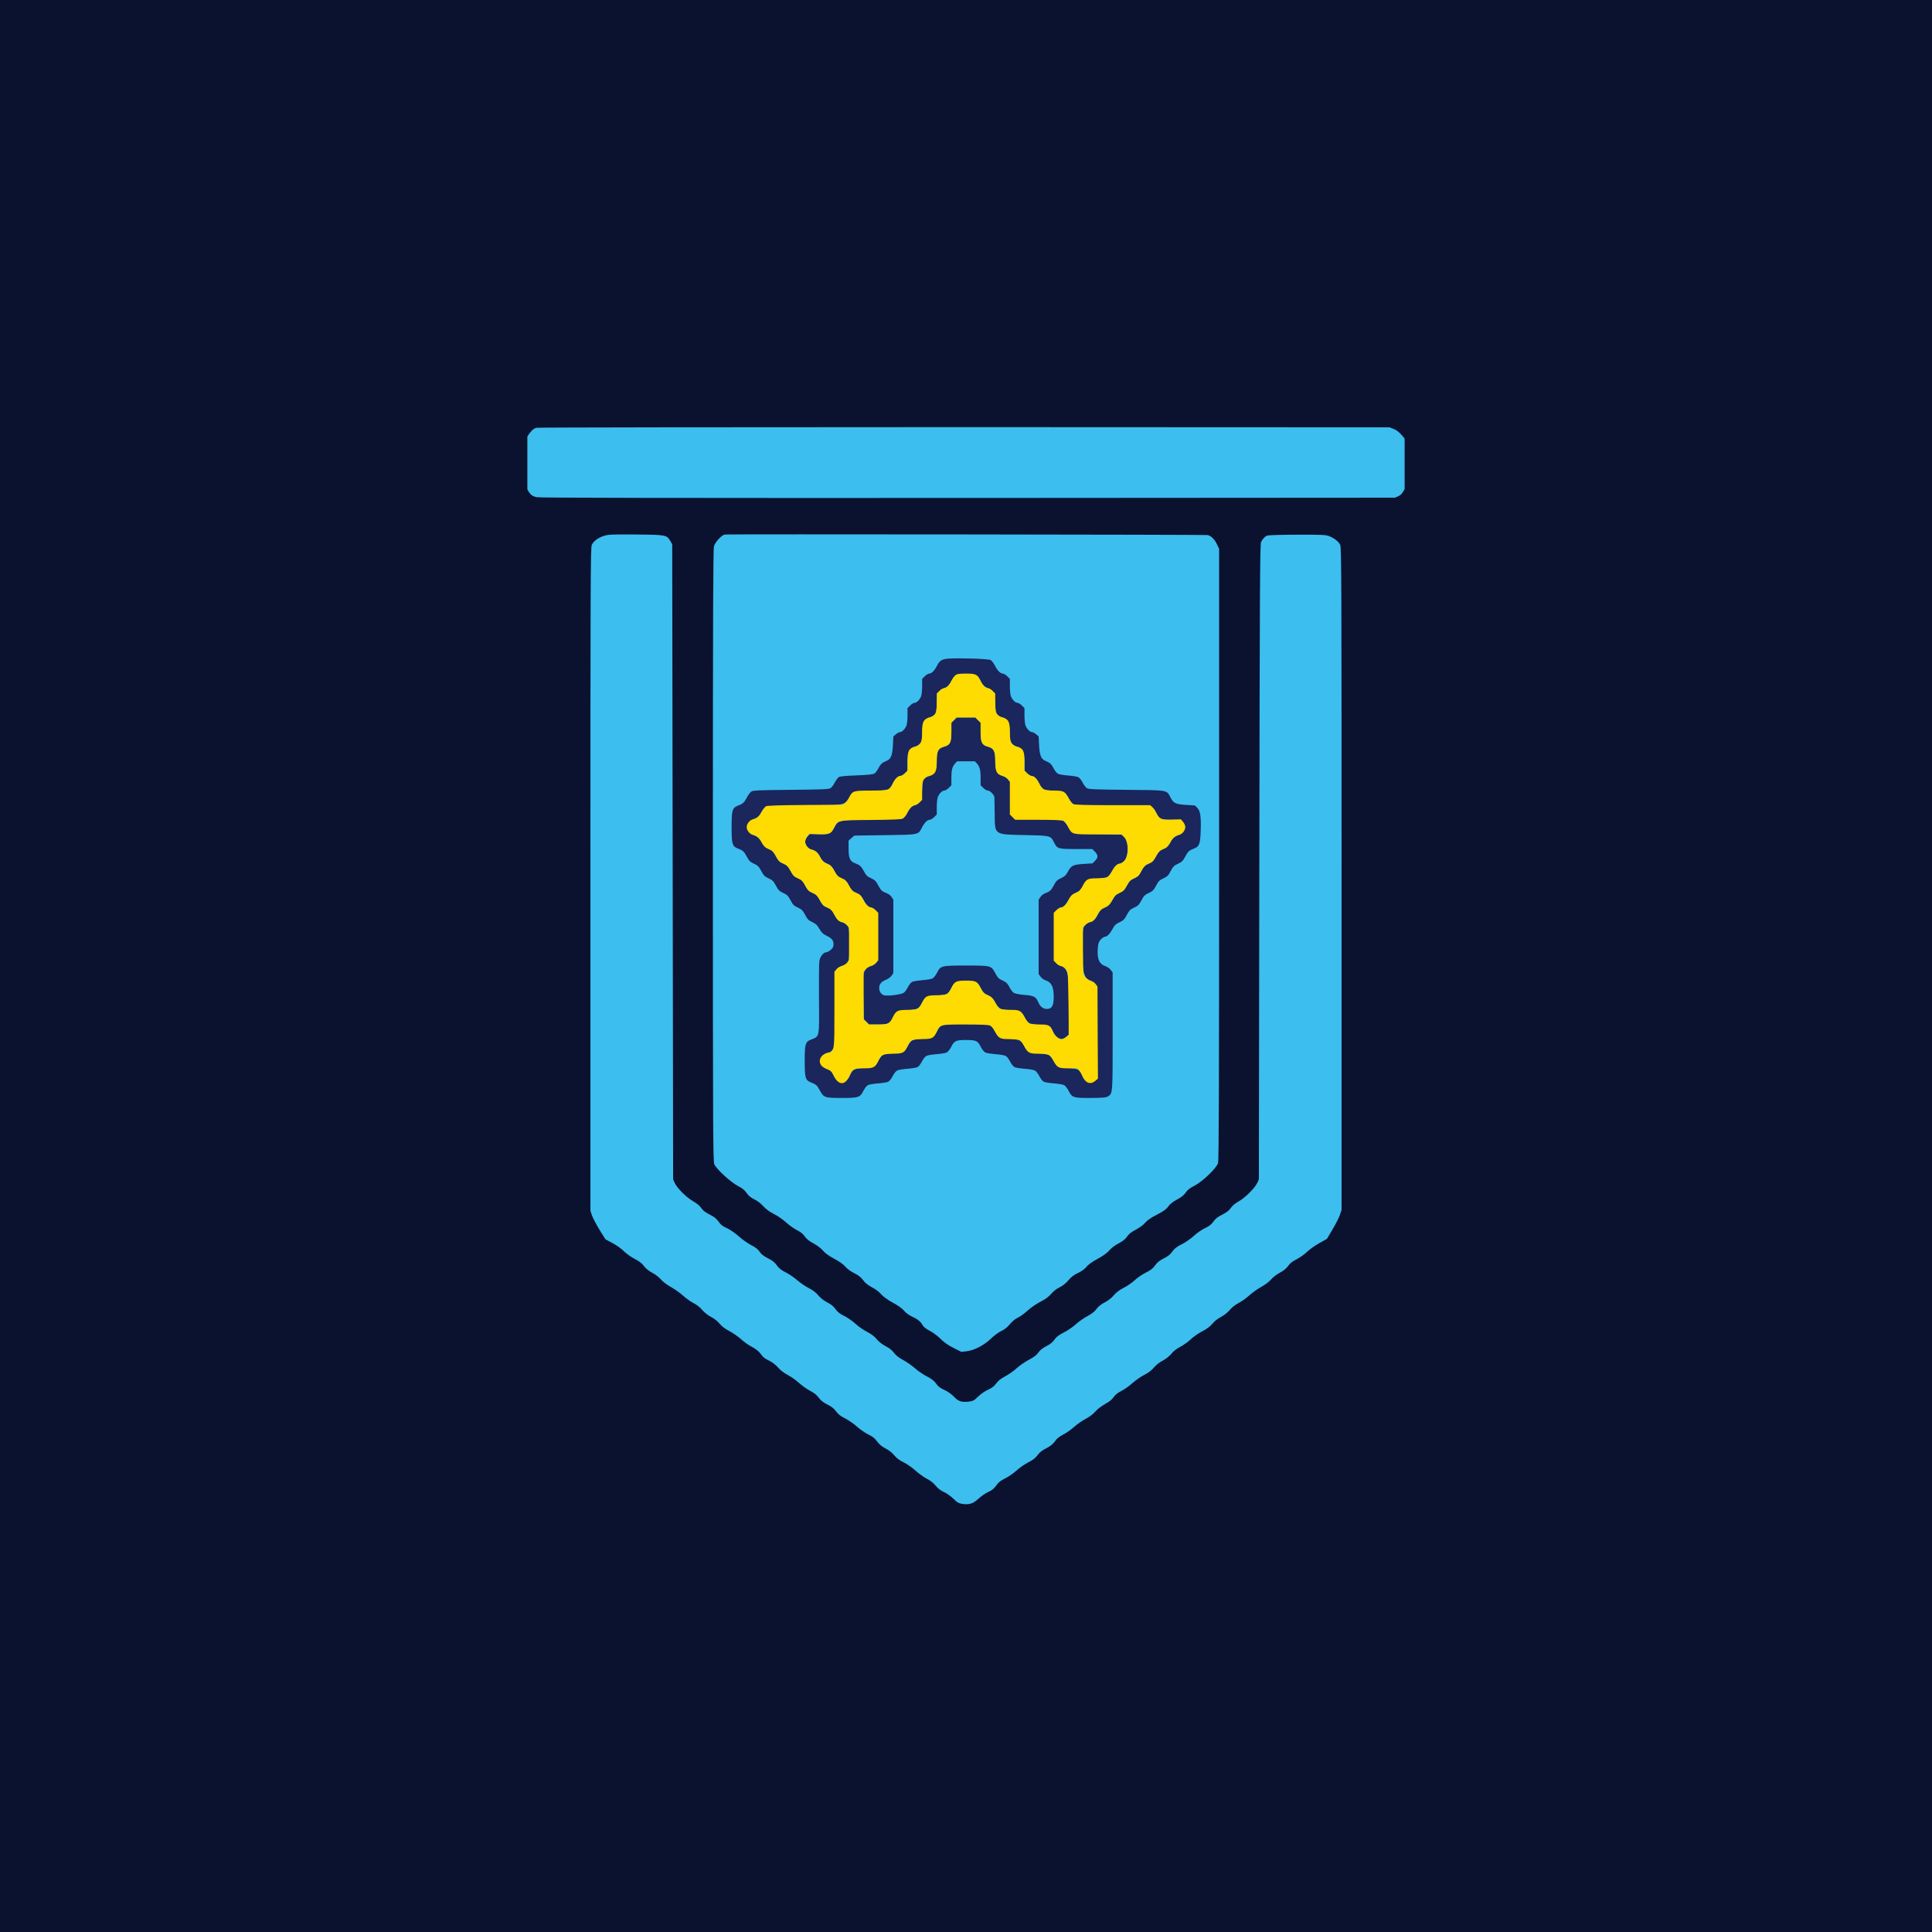
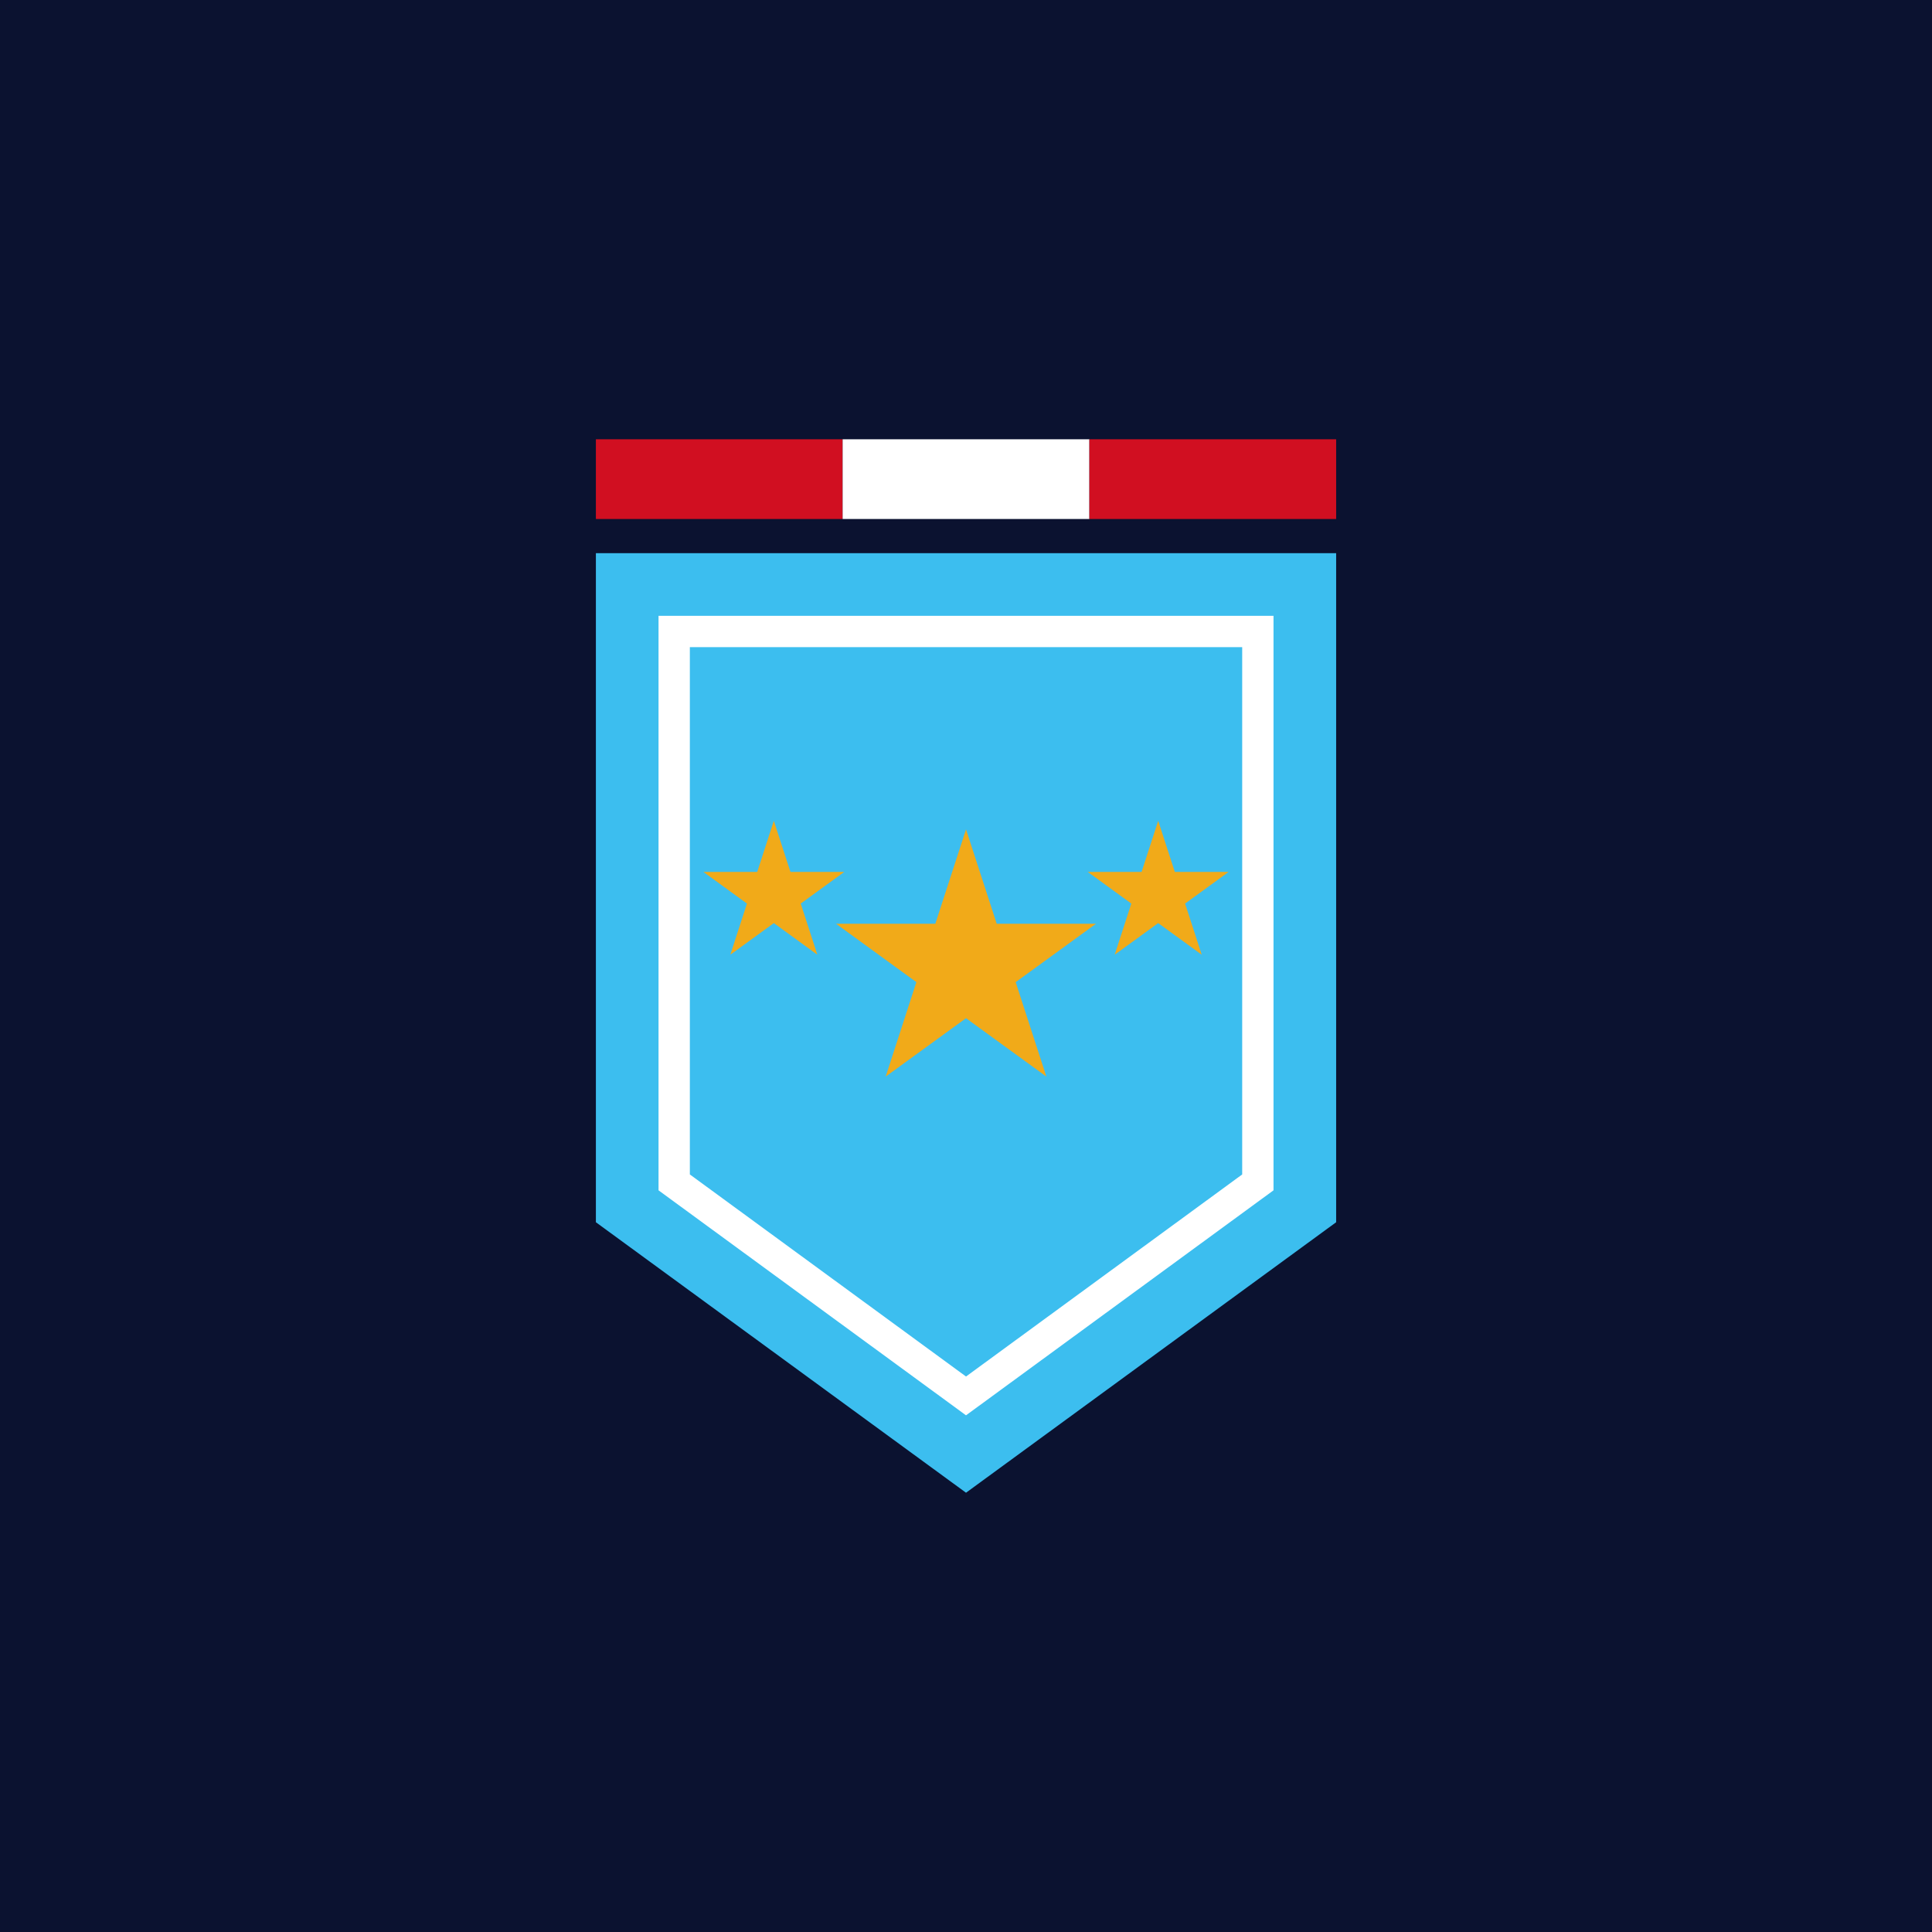
<svg xmlns="http://www.w3.org/2000/svg" width="512" height="512" viewBox="0 0 512 512">
  <rect width="512" height="512" rx="0" fill="#0B1230" />
-   <svg x="139.76" y="112.64" width="232.48" height="286.72" viewBox="192 80 960 1184">
-     <g transform="translate(0,1344) scale(0.1,-0.1)" fill="#3CBEEF">
-       <path d="M2020 12610 c-40 -10 -67 -39 -130 -142 l-45 -73 -3 -147 -3 -147 46 -98 c59 -122 75 -139 139 -153 35 -7 1474 -9 4721 -8 l4670 3 37 17 c32 14 45 31 90 120 l53 103 -1 136 0 136 -27 54 c-45 92 -109 164 -164 185 l-48 19 -4650 2 c-2557 0 -4666 -3 -4685 -7z" />
-       <path d="M2803 11438 c-82 -14 -151 -56 -178 -108 -14 -26 -15 -436 -15 -3660 l0 -3630 18 -53 c10 -28 47 -98 82 -155 l64 -103 79 -42 c43 -23 99 -63 125 -90 26 -26 79 -63 117 -83 49 -25 79 -48 100 -77 20 -27 53 -54 93 -75 34 -18 76 -51 94 -73 19 -23 64 -57 107 -81 41 -23 101 -65 133 -94 31 -29 83 -66 116 -83 35 -18 73 -47 96 -76 23 -27 61 -57 95 -75 34 -17 72 -47 95 -75 25 -30 61 -57 106 -80 37 -19 94 -59 127 -88 32 -30 86 -68 120 -85 37 -19 73 -47 90 -69 35 -48 46 -56 108 -87 28 -14 67 -45 88 -70 22 -27 64 -59 105 -81 37 -19 94 -60 127 -90 33 -30 88 -68 121 -85 42 -21 71 -45 92 -74 22 -30 51 -53 95 -75 45 -22 74 -45 95 -75 22 -31 51 -53 99 -77 37 -19 96 -59 131 -91 35 -31 91 -70 125 -86 46 -22 71 -42 95 -76 23 -32 52 -56 92 -76 35 -18 73 -47 96 -76 25 -31 59 -56 101 -75 34 -17 92 -57 128 -89 36 -33 92 -73 124 -90 37 -18 74 -47 98 -76 25 -31 56 -55 92 -71 29 -13 76 -46 103 -73 39 -39 58 -50 94 -56 80 -12 122 2 180 56 29 27 77 60 107 74 39 17 63 36 88 71 25 35 50 55 96 77 34 16 90 55 125 86 35 32 94 72 131 91 48 24 77 46 99 77 22 30 51 54 96 76 45 23 73 45 94 75 20 30 48 53 91 75 34 17 88 55 120 84 32 29 90 69 128 89 41 22 83 53 105 80 21 24 66 59 105 81 45 24 77 50 94 75 17 26 45 49 88 70 34 18 88 56 120 86 33 29 90 69 127 88 45 23 81 50 106 80 23 28 61 58 95 75 34 18 72 48 95 75 23 29 61 58 96 76 33 17 86 54 118 84 32 30 90 70 129 89 46 24 82 51 107 81 23 28 61 58 95 75 34 18 72 48 95 75 23 29 61 58 96 76 33 17 85 54 118 84 32 29 92 72 132 94 43 24 88 58 106 80 18 22 60 55 94 73 41 21 73 48 93 75 20 29 49 52 92 73 34 17 85 53 113 80 29 28 90 71 136 97 l84 47 62 105 c35 58 71 130 80 158 l18 53 0 3625 c0 3218 -1 3629 -15 3655 -19 37 -69 75 -126 96 -37 13 -93 15 -347 14 -166 0 -313 -5 -325 -9 -25 -10 -48 -33 -68 -71 -12 -21 -15 -573 -19 -3500 l-5 -3475 -17 -38 c-26 -56 -134 -164 -204 -203 -38 -21 -71 -49 -87 -73 -17 -26 -45 -48 -91 -71 -48 -23 -76 -45 -99 -77 -23 -33 -48 -52 -92 -72 -33 -15 -88 -53 -121 -84 -34 -31 -94 -73 -133 -92 -54 -27 -80 -47 -103 -80 -22 -32 -50 -53 -95 -76 -46 -23 -72 -44 -94 -76 -23 -32 -48 -52 -102 -79 -39 -19 -94 -57 -122 -84 -29 -26 -83 -64 -122 -83 -46 -24 -82 -51 -107 -82 -23 -28 -61 -57 -97 -76 -38 -19 -70 -44 -90 -71 -20 -29 -53 -54 -99 -79 -38 -20 -94 -59 -126 -88 -31 -29 -91 -70 -133 -91 -55 -28 -84 -50 -103 -79 -18 -27 -47 -50 -88 -71 -40 -20 -70 -44 -88 -70 -19 -28 -51 -52 -107 -81 -44 -24 -103 -65 -132 -92 -29 -27 -84 -66 -122 -86 -48 -25 -80 -50 -101 -80 -22 -30 -48 -50 -88 -68 -32 -13 -80 -47 -108 -74 -43 -43 -57 -50 -101 -56 -82 -9 -117 2 -165 54 -26 27 -68 57 -105 74 -46 20 -70 39 -90 69 -20 29 -48 51 -98 77 -38 19 -99 60 -134 91 -35 31 -94 72 -132 92 -45 24 -78 50 -98 78 -20 27 -52 52 -90 71 -36 19 -74 48 -97 76 -25 31 -61 58 -106 81 -38 19 -96 59 -129 90 -33 30 -88 68 -123 85 -46 22 -71 42 -94 74 -21 30 -50 54 -91 74 -36 19 -74 48 -97 76 -25 31 -61 58 -106 81 -37 19 -93 57 -123 84 -30 27 -86 65 -124 85 -51 25 -78 46 -100 78 -22 32 -48 53 -96 77 -47 24 -75 45 -93 72 -18 28 -46 50 -94 74 -37 19 -98 62 -135 96 -39 34 -94 73 -129 89 -47 20 -69 38 -92 72 -23 32 -49 53 -97 77 -47 23 -75 45 -92 71 -16 24 -49 52 -87 73 -73 41 -178 145 -203 201 l-18 40 -5 3475 -5 3475 -20 35 c-40 67 -48 69 -362 72 -155 2 -299 0 -320 -4z" />
-       <path d="M4081 11442 c-34 -5 -104 -80 -119 -128 -9 -32 -12 -768 -12 -3382 0 -2990 2 -3346 15 -3380 21 -53 182 -200 262 -241 44 -22 71 -44 92 -75 22 -31 47 -52 85 -70 32 -15 72 -46 98 -75 28 -32 68 -61 116 -85 40 -20 100 -61 132 -91 32 -30 86 -68 119 -85 42 -21 69 -43 87 -70 19 -28 48 -51 95 -76 41 -22 82 -53 103 -78 23 -28 64 -58 124 -90 57 -30 101 -62 121 -86 18 -22 57 -51 97 -71 48 -24 76 -46 98 -77 21 -30 52 -54 98 -79 39 -20 82 -52 101 -77 23 -26 67 -58 127 -91 57 -31 103 -63 121 -87 18 -21 53 -48 87 -64 65 -30 98 -57 118 -96 9 -17 38 -40 75 -59 34 -17 87 -56 118 -87 37 -38 85 -72 143 -101 l87 -44 58 7 c82 9 194 67 268 140 33 32 83 68 110 81 33 14 66 40 95 75 27 32 62 61 89 73 24 10 71 45 105 76 34 31 96 74 139 96 54 27 91 54 118 86 23 28 60 57 92 72 34 16 69 44 97 77 30 36 62 61 106 81 39 18 75 45 93 67 18 24 64 56 121 87 60 33 104 65 127 91 20 25 62 57 102 78 47 24 76 48 94 75 18 28 48 51 98 77 41 22 84 53 101 76 21 25 63 54 128 87 73 38 103 60 124 90 18 26 50 51 95 75 47 25 76 48 95 76 18 28 46 50 94 74 91 47 245 195 261 251 8 29 11 974 11 3380 l0 3340 -24 51 c-24 52 -63 90 -100 100 -23 5 -5246 11 -5285 6z" />
-     </g>
-     <g transform="translate(0,1344) scale(0.1,-0.1)" fill="#1B265C">
-       <path d="M6530 10084 c-74 -6 -98 -20 -126 -76 -28 -55 -60 -88 -87 -88 -10 0 -32 -13 -48 -29 l-29 -29 0 -81 c0 -44 -5 -92 -11 -108 -14 -38 -48 -73 -72 -73 -10 0 -32 -13 -48 -29 l-29 -29 0 -81 c0 -44 -5 -92 -11 -108 -14 -37 -48 -73 -70 -73 -10 0 -31 -11 -46 -24 l-28 -24 -5 -101 c-6 -102 -21 -142 -61 -162 -7 -3 -27 -13 -42 -20 -18 -8 -39 -32 -53 -61 -13 -26 -34 -54 -47 -62 -15 -10 -73 -15 -194 -20 -112 -4 -180 -10 -194 -18 -11 -7 -32 -34 -45 -60 -13 -26 -34 -54 -47 -62 -18 -12 -98 -15 -432 -18 -339 -3 -414 -6 -433 -18 -13 -8 -37 -40 -53 -71 -29 -54 -39 -63 -101 -87 -56 -23 -63 -50 -63 -232 0 -182 7 -209 63 -232 62 -24 72 -33 102 -89 25 -48 38 -61 80 -80 41 -18 54 -31 80 -80 25 -48 38 -61 80 -80 41 -18 54 -31 80 -80 25 -48 38 -61 80 -80 41 -18 54 -31 80 -80 25 -48 38 -61 80 -80 41 -18 54 -31 80 -80 25 -48 38 -61 79 -79 38 -18 54 -33 77 -74 21 -37 41 -57 71 -71 64 -31 83 -53 83 -96 0 -29 -6 -43 -31 -63 -17 -14 -39 -26 -48 -26 -32 0 -68 -47 -76 -97 -4 -25 -5 -213 -4 -417 3 -432 9 -403 -93 -444 -56 -23 -63 -50 -63 -232 0 -182 7 -209 63 -232 62 -24 72 -33 101 -87 43 -81 54 -85 241 -85 184 0 200 5 236 76 13 26 34 54 47 62 12 9 61 17 112 21 50 4 101 12 113 18 13 6 35 33 48 59 13 26 34 54 47 62 12 9 61 17 112 21 50 4 101 12 113 18 13 6 35 33 48 59 13 26 34 54 47 62 12 9 61 17 112 21 50 4 101 12 113 18 13 6 35 33 48 58 35 71 52 79 164 79 112 0 129 -8 164 -79 13 -25 35 -52 48 -58 12 -6 64 -14 113 -18 51 -4 100 -12 112 -21 13 -8 34 -36 47 -62 13 -26 35 -53 48 -59 12 -6 64 -14 113 -18 51 -4 100 -12 112 -21 13 -8 34 -36 47 -62 13 -26 35 -53 48 -59 12 -6 64 -14 113 -18 51 -4 100 -12 112 -21 13 -8 34 -36 47 -62 36 -72 52 -77 241 -76 135 1 168 4 189 17 52 35 51 15 51 709 l0 647 -21 28 c-11 15 -36 33 -54 39 -74 25 -98 82 -87 206 4 48 11 66 33 89 15 16 35 29 43 29 26 1 56 32 85 86 22 41 37 55 77 73 41 19 54 32 79 80 26 49 39 62 80 80 42 19 55 32 80 80 26 49 39 62 80 80 42 19 55 32 80 80 26 49 39 62 80 80 42 19 55 32 80 80 26 49 39 62 80 80 42 19 55 32 80 80 30 56 40 65 102 89 50 20 62 53 66 183 6 162 -3 225 -36 259 l-27 27 -99 6 c-115 8 -136 18 -170 85 -41 79 -20 76 -481 80 -334 3 -414 6 -432 18 -13 8 -34 36 -47 62 -13 26 -35 53 -48 59 -12 6 -63 14 -113 18 -51 4 -100 12 -112 21 -13 8 -34 36 -47 62 -14 29 -35 53 -53 61 -15 7 -35 17 -42 20 -40 20 -55 60 -61 162 l-5 101 -28 24 c-15 13 -36 24 -46 24 -22 0 -56 36 -70 73 -6 16 -11 64 -11 108 l0 81 -29 29 c-16 16 -38 29 -48 29 -24 0 -58 35 -72 73 -6 16 -11 64 -11 108 l0 81 -29 29 c-16 16 -38 29 -48 29 -27 0 -59 33 -87 88 -13 26 -34 53 -46 60 -22 14 -343 24 -460 16z m308 -190 c12 -8 33 -37 46 -63 14 -28 36 -52 53 -60 15 -7 35 -17 42 -20 40 -20 55 -60 61 -162 l5 -101 28 -24 c15 -13 36 -24 46 -24 22 0 56 -36 70 -73 6 -16 11 -64 11 -108 l0 -81 29 -29 c16 -16 38 -29 48 -29 24 0 58 -35 72 -73 6 -16 11 -64 11 -108 l0 -81 29 -29 c16 -16 38 -29 48 -29 27 0 59 -33 87 -88 13 -26 35 -53 48 -59 12 -6 64 -14 113 -18 50 -3 100 -13 112 -20 12 -8 33 -36 48 -63 14 -26 36 -54 48 -62 18 -12 98 -15 432 -18 457 -4 439 -1 476 -75 35 -69 50 -77 162 -77 l98 0 24 -25 c32 -31 34 -84 4 -111 -12 -10 -40 -28 -62 -39 -30 -14 -50 -34 -71 -71 -23 -41 -39 -56 -77 -74 -41 -18 -54 -31 -79 -79 -26 -49 -39 -62 -80 -80 -42 -19 -55 -32 -80 -80 -26 -48 -39 -62 -79 -79 -39 -18 -53 -33 -80 -81 -27 -48 -42 -62 -80 -80 -39 -17 -53 -32 -80 -80 -28 -48 -42 -62 -82 -80 -41 -19 -54 -32 -79 -80 -30 -56 -40 -65 -102 -89 -54 -22 -63 -51 -66 -227 -6 -258 13 -368 69 -396 7 -3 25 -12 39 -18 52 -24 51 -17 53 -558 l1 -506 -23 -18 c-48 -39 -119 -11 -141 55 -19 59 -44 73 -150 80 -54 4 -104 13 -117 21 -12 8 -34 37 -48 64 -33 59 -51 67 -165 76 -97 7 -122 20 -150 75 -35 68 -50 76 -158 84 -56 4 -106 13 -119 21 -12 8 -33 37 -48 64 -41 75 -44 76 -315 76 -271 0 -278 -2 -316 -77 -13 -26 -34 -54 -47 -62 -12 -9 -61 -17 -112 -21 -49 -4 -101 -12 -113 -18 -13 -6 -35 -33 -48 -59 -13 -26 -34 -54 -47 -62 -12 -9 -61 -17 -112 -21 -49 -4 -101 -12 -113 -18 -13 -6 -35 -33 -48 -59 -33 -66 -53 -76 -164 -84 -106 -7 -131 -21 -150 -80 -22 -65 -89 -93 -139 -58 -12 9 -31 36 -42 61 -14 34 -27 47 -56 59 -59 25 -83 52 -83 95 0 29 7 43 31 63 17 14 39 26 48 26 32 0 68 47 76 97 4 25 5 213 4 417 -3 432 -9 403 93 444 56 23 63 50 63 232 0 182 -7 209 -63 232 -62 24 -72 33 -102 89 -25 48 -38 61 -80 80 -41 18 -54 31 -80 80 -25 48 -38 61 -80 80 -41 18 -54 31 -80 80 -25 48 -38 61 -80 80 -41 18 -54 31 -80 80 -25 48 -38 61 -80 80 -41 18 -54 31 -80 80 -25 48 -38 61 -79 79 -38 18 -54 33 -77 74 -21 37 -41 57 -71 71 -64 31 -83 53 -83 95 0 42 24 69 83 94 23 9 44 28 55 48 9 18 29 45 44 60 l26 28 329 0 c341 0 492 10 530 36 13 8 32 32 43 54 32 63 45 67 237 74 112 4 180 10 194 18 11 7 32 34 45 60 28 55 60 88 87 88 10 0 32 13 48 29 l29 29 0 81 c0 44 5 92 11 108 14 38 48 73 72 73 10 0 32 13 48 29 l29 29 0 81 c0 44 5 92 11 108 14 37 48 73 70 73 10 0 31 11 46 24 l28 24 5 101 c6 102 21 142 61 162 7 3 27 13 42 20 17 8 39 32 53 60 35 71 52 79 164 79 71 0 101 -4 118 -16z" />
-       <path d="M6589 9411 l-29 -29 0 -100 c0 -116 -14 -144 -80 -162 -62 -17 -80 -48 -80 -141 0 -43 -5 -90 -11 -106 -14 -37 -48 -73 -70 -73 -10 0 -31 -11 -46 -24 l-28 -24 -5 -101 c-6 -102 -21 -142 -61 -162 -7 -3 -27 -13 -42 -20 -17 -8 -39 -32 -53 -60 -40 -80 -36 -79 -314 -79 -263 0 -411 -12 -447 -36 -13 -8 -34 -36 -47 -62 -33 -65 -52 -73 -169 -70 l-99 3 -24 -28 c-13 -15 -24 -41 -24 -56 0 -36 32 -77 67 -86 46 -11 72 -33 97 -83 14 -28 36 -53 53 -61 15 -8 39 -19 51 -25 13 -6 37 -36 53 -67 24 -49 36 -60 78 -80 42 -18 55 -31 81 -80 25 -48 38 -61 79 -80 40 -18 55 -32 77 -73 29 -54 59 -85 85 -86 8 0 28 -13 44 -30 l29 -30 1 -237 c1 -131 -1 -250 -3 -265 -5 -33 -47 -78 -73 -78 -30 0 -69 -42 -80 -85 -5 -24 -6 -134 -2 -270 l6 -230 28 -27 27 -28 99 0 c112 0 127 8 162 77 30 59 52 71 156 78 50 4 101 12 113 18 13 6 35 33 48 59 13 26 34 54 47 62 12 9 61 17 112 21 50 4 101 12 113 18 13 6 35 33 48 58 35 71 52 79 164 79 112 0 129 -8 165 -80 20 -39 34 -52 74 -70 39 -18 55 -33 76 -72 43 -78 53 -84 163 -92 110 -8 133 -18 162 -76 35 -68 50 -77 158 -84 53 -4 105 -12 115 -17 10 -6 27 -30 37 -53 21 -49 62 -86 96 -86 12 0 35 11 50 23 l27 24 3 264 c5 365 -7 451 -67 480 -7 3 -26 12 -40 19 -50 23 -53 41 -53 316 l0 254 29 30 c16 17 36 30 44 30 26 1 56 32 85 86 23 42 37 55 77 74 40 18 54 31 74 71 35 67 54 77 167 85 109 8 123 16 159 87 24 47 55 76 82 77 10 0 31 13 47 28 52 52 53 211 1 263 l-27 26 -259 7 c-195 6 -265 11 -282 21 -12 8 -33 36 -48 63 -14 26 -35 54 -47 61 -16 10 -85 15 -262 18 -133 2 -251 6 -263 9 -13 2 -31 16 -40 31 -15 23 -18 51 -18 194 l0 167 -21 29 c-11 15 -34 33 -51 38 -69 23 -93 70 -93 183 0 94 -18 125 -80 142 -66 18 -80 46 -80 162 l0 100 -29 29 -29 29 -102 0 -102 0 -29 -29z m249 -473 c32 -35 42 -72 42 -159 l0 -81 29 -29 c16 -16 38 -29 49 -29 25 0 72 -47 73 -74 1 -11 2 -91 3 -176 2 -239 -11 -230 328 -237 283 -6 284 -6 319 -76 38 -75 41 -77 242 -77 l179 0 29 -29 c36 -37 37 -65 1 -100 l-27 -28 -99 -6 c-115 -8 -134 -17 -171 -85 -21 -39 -37 -54 -76 -71 -41 -19 -54 -32 -79 -80 -30 -56 -40 -65 -102 -89 -15 -6 -35 -23 -45 -39 l-18 -27 0 -407 0 -408 21 -28 c11 -15 34 -33 51 -38 69 -23 93 -70 93 -183 0 -96 -20 -132 -74 -132 -43 0 -74 24 -96 76 -25 58 -50 71 -155 78 -51 4 -100 14 -112 22 -13 8 -34 36 -48 63 -20 40 -34 53 -74 72 -42 18 -55 31 -80 79 -45 85 -46 85 -321 85 -271 0 -278 -2 -316 -77 -13 -26 -34 -54 -47 -62 -12 -9 -61 -17 -112 -21 -49 -4 -101 -12 -113 -18 -13 -6 -35 -33 -48 -59 -13 -26 -34 -54 -47 -62 -32 -21 -193 -39 -221 -24 -32 17 -45 40 -46 79 0 41 24 69 82 92 20 9 45 28 55 43 l18 28 0 401 0 401 -18 27 c-10 16 -30 33 -45 39 -62 24 -72 33 -102 89 -25 48 -38 61 -80 80 -41 18 -54 31 -79 79 -29 53 -40 63 -103 88 -48 20 -63 56 -63 155 l0 89 31 28 32 27 333 5 c376 5 365 3 405 80 28 55 60 88 87 88 10 0 32 13 48 29 l29 29 0 81 c0 44 5 92 11 108 14 38 48 73 72 73 10 0 32 13 48 29 l29 29 0 81 c0 87 10 124 42 159 l21 22 97 0 97 0 21 -22z" />
-     </g>
-     <g transform="translate(0,1344) scale(0.1,-0.1)" fill="#FEDB01">
-       <path d="M6604 9902 c-12 -9 -32 -37 -44 -62 -24 -50 -55 -79 -83 -80 -10 0 -32 -13 -48 -29 l-29 -29 0 -100 c0 -116 -14 -144 -80 -162 -65 -18 -80 -47 -80 -160 0 -113 -15 -142 -80 -160 -66 -18 -80 -46 -80 -162 l0 -100 -29 -29 c-16 -16 -38 -29 -48 -29 -28 -1 -59 -30 -83 -80 -38 -78 -42 -79 -240 -80 -197 -1 -201 -2 -239 -77 -12 -24 -33 -51 -48 -60 l-27 -18 -406 -3 c-288 -2 -412 -6 -428 -14 -13 -7 -35 -34 -48 -60 -25 -50 -51 -72 -97 -83 -35 -9 -67 -50 -67 -85 0 -35 32 -76 67 -85 46 -11 72 -33 97 -83 13 -26 36 -53 50 -60 14 -7 38 -17 52 -24 15 -7 37 -35 54 -68 15 -31 39 -60 52 -66 12 -6 36 -17 51 -25 19 -8 39 -34 57 -69 18 -35 38 -61 57 -69 15 -8 39 -19 51 -25 13 -6 37 -35 52 -66 18 -35 38 -61 57 -69 15 -8 39 -19 51 -25 13 -6 37 -35 52 -66 17 -33 39 -61 54 -68 14 -7 38 -17 52 -24 15 -7 37 -34 51 -63 27 -54 58 -84 86 -85 10 0 32 -13 48 -29 l29 -29 0 -180 0 -179 -21 -26 c-11 -15 -38 -31 -59 -37 -21 -6 -48 -22 -59 -37 l-21 -26 0 -414 c0 -469 2 -455 -77 -474 -74 -19 -106 -88 -65 -139 10 -13 38 -30 63 -39 38 -14 48 -24 74 -76 50 -100 119 -103 165 -8 44 90 49 93 159 93 110 0 126 8 161 80 35 72 51 79 160 80 109 1 125 8 160 80 35 72 51 79 160 80 109 1 125 8 160 80 40 81 33 80 312 80 161 0 256 -4 272 -11 13 -6 36 -34 51 -63 42 -78 56 -86 157 -86 48 0 98 -5 112 -11 13 -6 36 -34 51 -63 42 -78 56 -86 157 -86 48 0 98 -5 112 -11 13 -6 36 -34 51 -63 43 -79 55 -86 166 -86 l96 0 20 -22 c11 -13 30 -44 41 -70 31 -71 86 -89 138 -44 l28 23 -3 504 -2 504 -18 25 c-10 14 -33 30 -51 36 -45 15 -76 47 -84 85 -3 17 -6 137 -6 266 l0 235 29 29 c16 16 38 29 48 29 28 1 59 31 86 85 14 28 36 55 49 61 12 6 36 17 51 25 17 8 40 35 58 69 25 48 38 61 79 79 42 19 55 32 80 80 26 49 39 62 81 80 42 20 54 31 78 80 18 34 39 61 55 69 14 7 38 17 52 24 15 7 37 35 54 68 17 33 39 61 54 68 14 7 38 17 52 24 14 7 37 34 50 60 25 50 51 72 97 83 35 9 67 50 67 86 0 15 -11 41 -24 56 l-24 28 -99 -3 c-118 -3 -136 4 -170 73 -14 27 -35 58 -47 67 l-21 18 -407 0 c-278 0 -415 4 -432 11 -13 6 -36 34 -51 63 -43 79 -55 85 -165 86 -109 1 -125 8 -160 80 -24 50 -55 79 -83 80 -10 0 -32 13 -48 29 l-29 29 0 100 c0 116 -14 144 -80 162 -65 18 -80 47 -80 160 0 113 -15 142 -80 160 -66 18 -80 46 -80 162 l0 100 -29 29 c-16 16 -38 29 -48 29 -28 1 -59 30 -83 80 -35 72 -51 80 -160 80 -75 0 -100 -4 -116 -18z m247 -491 l29 -29 0 -100 c0 -116 14 -144 80 -162 65 -18 80 -47 80 -160 0 -113 15 -142 80 -160 21 -6 48 -22 59 -37 l21 -26 0 -179 0 -180 29 -29 29 -29 251 0 c163 0 259 -4 275 -11 13 -6 36 -34 51 -63 48 -89 35 -86 328 -86 l259 0 28 -28 c53 -53 53 -211 0 -264 -16 -15 -37 -28 -47 -28 -28 -1 -57 -30 -88 -86 -15 -29 -38 -57 -51 -63 -14 -6 -64 -11 -112 -11 -102 0 -117 -9 -155 -85 -14 -28 -36 -55 -49 -61 -12 -6 -36 -17 -51 -25 -18 -8 -38 -33 -54 -64 -27 -54 -58 -84 -86 -85 -10 0 -32 -13 -48 -29 l-29 -29 0 -262 0 -262 29 -29 c16 -16 38 -29 49 -29 28 0 69 -45 75 -83 3 -18 7 -175 9 -350 l3 -319 -28 -24 c-15 -13 -39 -24 -51 -24 -33 0 -76 37 -93 79 -30 72 -46 81 -144 81 -49 0 -99 5 -113 11 -13 6 -36 34 -51 63 -42 78 -56 86 -157 86 -48 0 -98 5 -112 11 -14 7 -38 36 -55 68 -18 35 -41 62 -58 70 -15 8 -39 19 -51 25 -13 6 -35 33 -49 61 -39 77 -52 85 -163 85 -109 0 -125 -8 -160 -80 -35 -72 -51 -79 -160 -80 -109 -1 -125 -8 -160 -80 -35 -72 -51 -79 -160 -80 -109 -1 -125 -8 -160 -80 -35 -72 -50 -80 -163 -80 l-99 0 -29 29 -29 29 0 260 0 259 21 26 c11 15 38 31 59 37 21 6 48 22 59 37 l21 26 0 259 0 260 -29 29 c-16 16 -38 29 -48 29 -28 1 -59 31 -86 85 -14 29 -36 56 -51 63 -14 7 -38 17 -52 24 -15 7 -37 35 -54 68 -18 35 -38 61 -57 69 -15 8 -39 19 -51 25 -13 6 -37 35 -52 66 -15 31 -39 60 -52 66 -12 6 -36 17 -51 25 -17 8 -39 33 -53 61 -25 50 -51 72 -97 83 -35 9 -67 50 -67 86 0 15 11 41 24 56 l24 28 99 -3 c117 -3 136 5 169 70 43 85 34 83 404 86 225 2 332 6 348 15 13 6 35 34 49 62 27 54 58 84 86 85 10 0 32 13 48 29 l29 29 0 100 c0 116 14 144 80 162 65 18 80 47 80 160 0 113 15 142 80 160 66 18 80 46 80 162 l0 100 29 29 29 29 102 0 102 0 29 -29z" />
+   <svg x="150.37" y="112.64" width="211.27" height="286.72" viewBox="140 40 560 760">
+     <rect x="160.000" y="50" width="173.333" height="56" fill="#D10F21" />
+     <rect x="333.333" y="50" width="173.333" height="56" fill="#FFFFFF" />
+     <rect x="506.667" y="50" width="173.333" height="56" fill="#D10F21" />
+     <path d="M160 130 H680 V600 L420 790 L160 600 Z" fill="#3CBEEF" />
+     <path d="M215 185 H625 V572 L420 722 L215 572 Z" fill="none" stroke="#FFFFFF" stroke-width="22" />
+     <g fill="#F1AA19">
+       <path d="M285.00,318.00 L296.68,353.93 L334.45,353.93 L303.89,376.14 L315.56,412.07 L285.00,389.86 L254.44,412.07 L266.11,376.14 L235.55,353.93 L273.32,353.93Z" />
+       <path d="M420.00,324.00 L441.56,390.33 L511.30,390.33 L454.88,431.33 L476.43,497.67 L420.00,456.67 L363.57,497.67 L385.12,431.33 L328.70,390.33 L398.44,390.33Z" />
+       <path d="M555.00,318.00 L566.68,353.93 L604.45,353.93 L573.89,376.14 L585.56,412.07 L555.00,389.86 L524.44,412.07 L536.11,376.14 L505.55,353.93 L543.32,353.93Z" />
    </g>
  </svg>
</svg>
